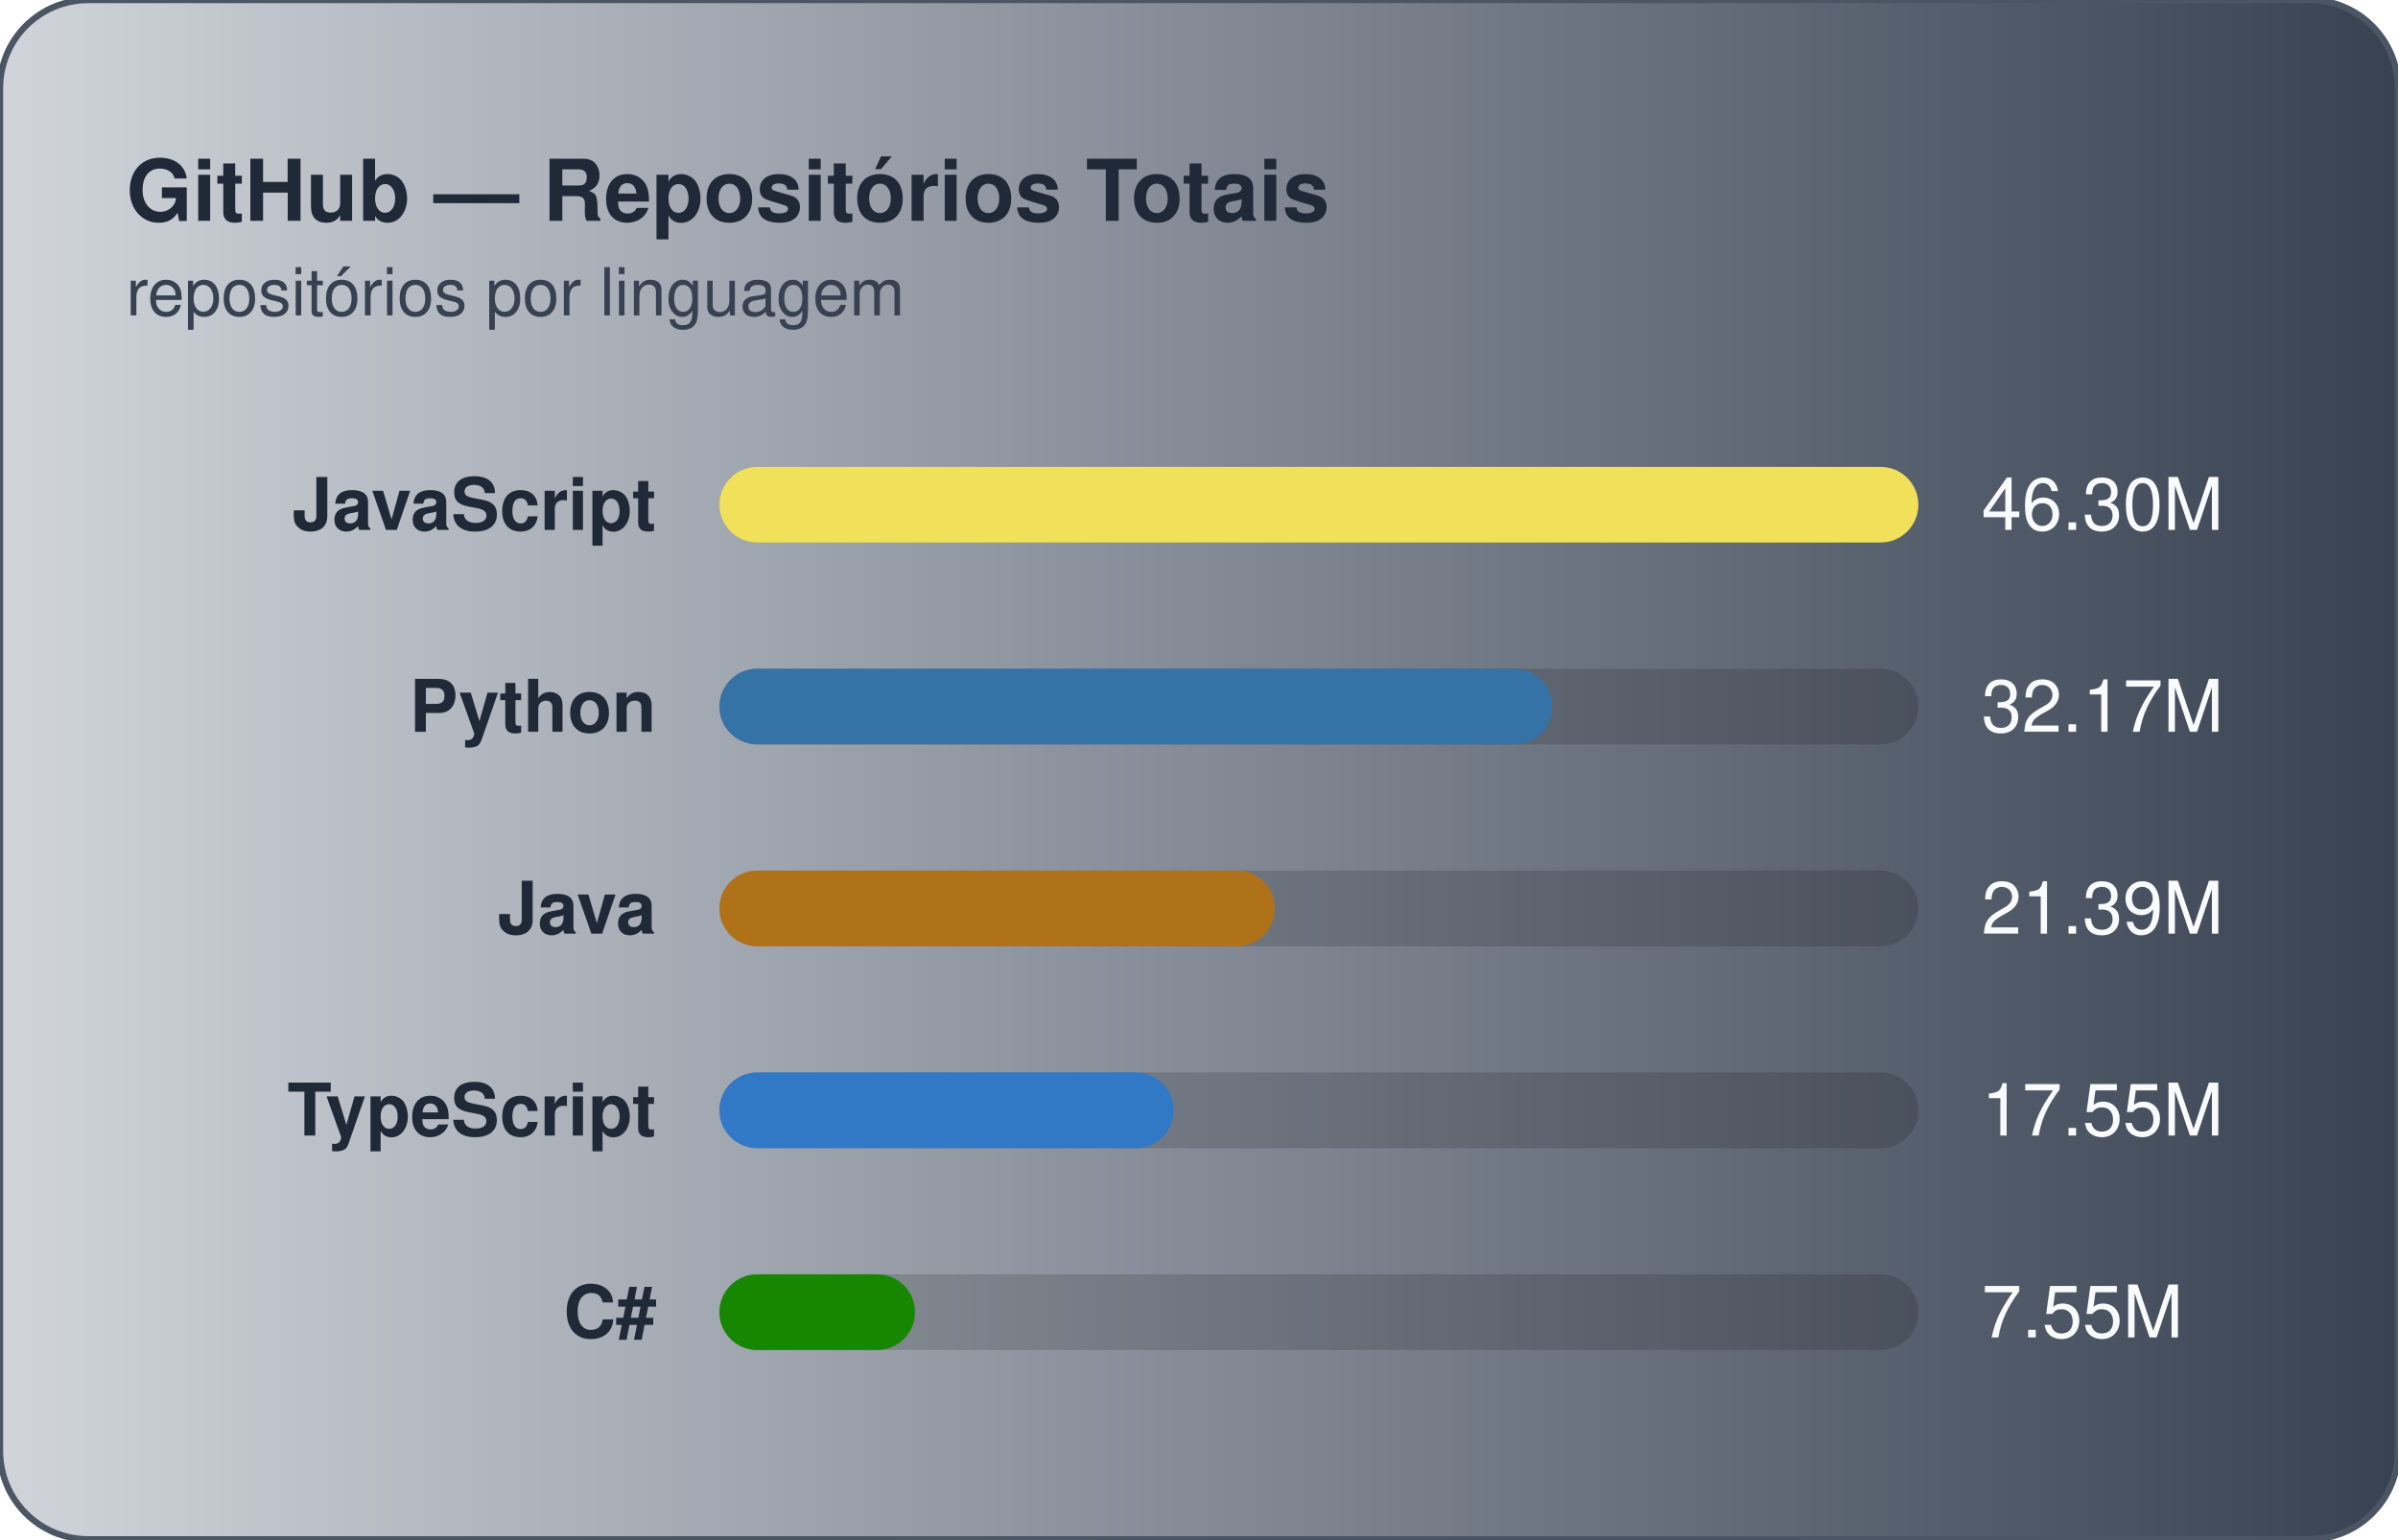
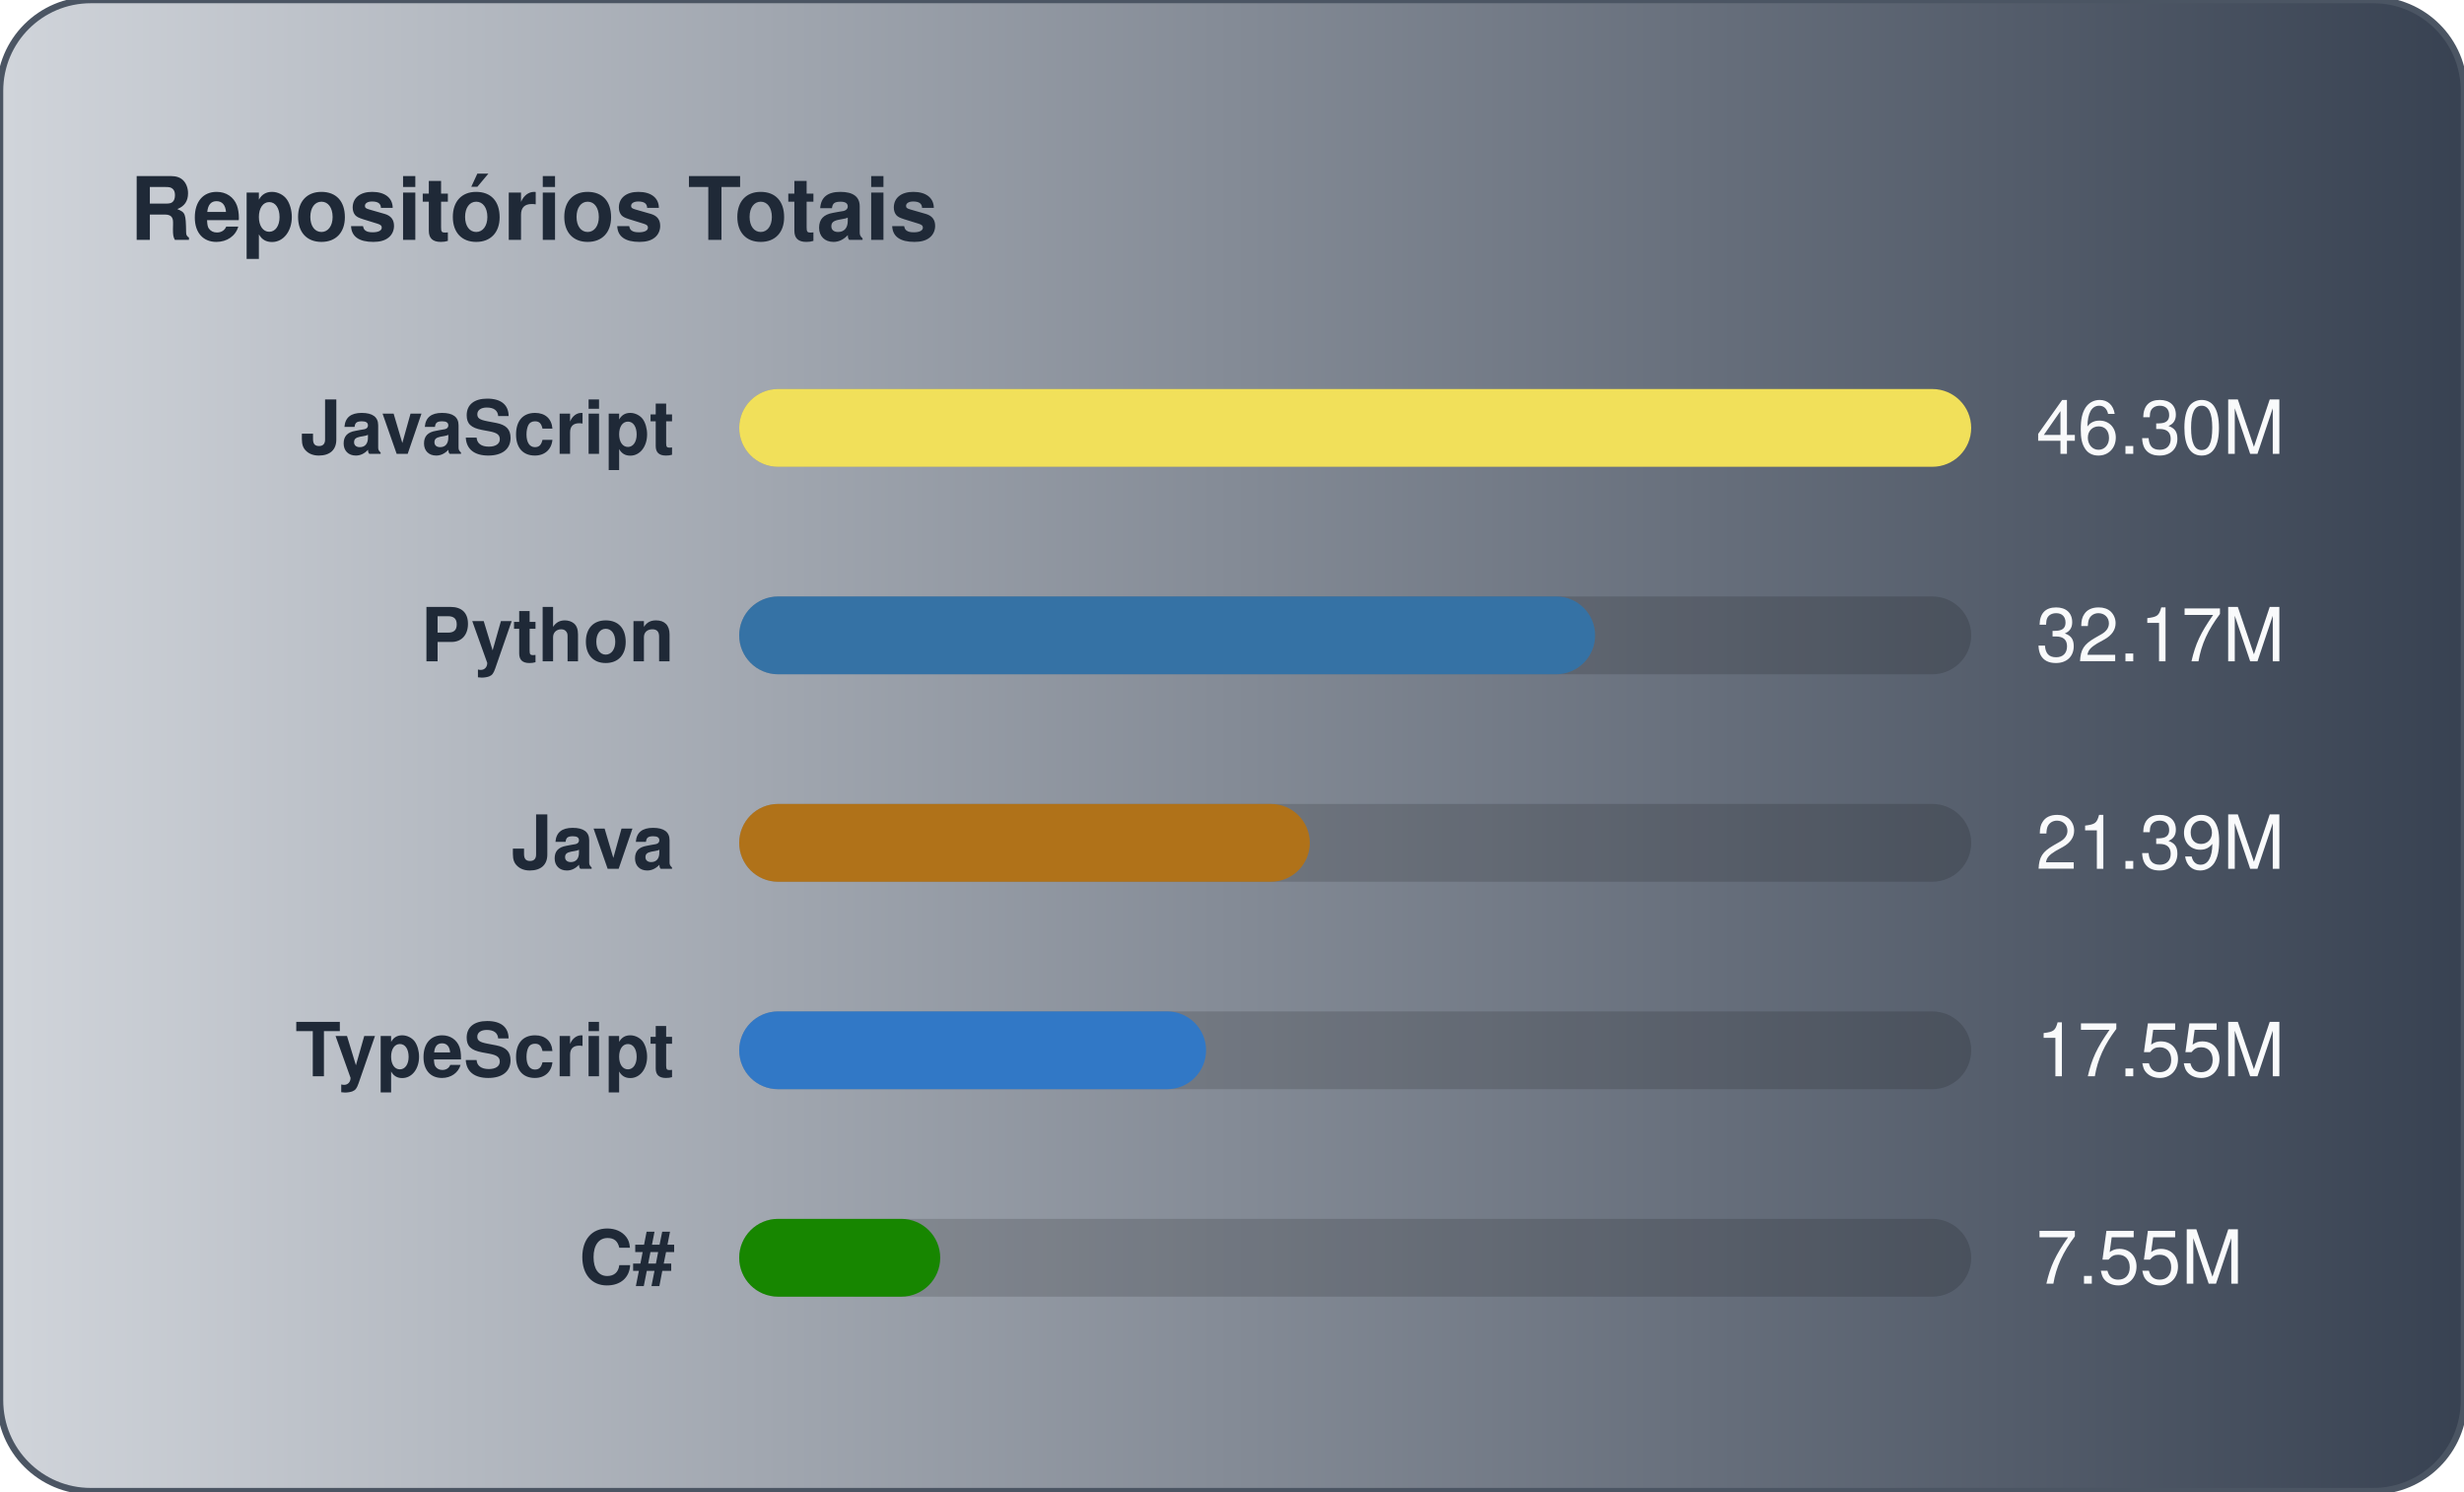
- <svg xmlns="http://www.w3.org/2000/svg" width="380" height="244" viewBox="0 0 380 244" role="img" aria-label="GitHub — Repositórios Totais (repositórios por linguagem)">
+ <svg xmlns="http://www.w3.org/2000/svg" width="380" height="230" viewBox="0 0 380 230" role="img" aria-label="Repositórios Totais">
  <defs>
    <linearGradient id="gradGithubTotal" x1="0%" y1="0%" x2="100%" y2="0%">
      <stop offset="0%" stop-color="#D1D5DB" />
      <stop offset="100%" stop-color="#374151" />
    </linearGradient>
  </defs>
  <style>
    text { font-family: -apple-system, BlinkMacSystemFont, "Segoe UI", Helvetica, Arial, sans-serif; font-size: 11.5px; }
    .card { fill: url(#gradGithubTotal); stroke: #4b5563; stroke-width: 1; }
    .title { fill: #1f2937; font-weight: 700; font-size: 13.5px; }
-     .subtitle { fill: #374151; font-size: 10.5px; }
    .lbl { fill: #1f2937; font-weight: 600; }
    .val { fill: #f9fafb; }
    .track { fill: rgba(0,0,0,0.15); }
  </style>
-   <rect x="0" y="0" width="380" height="244" rx="14" class="card" />
-   <text x="20" y="35" class="title">GitHub — Repositórios Totais</text>
-   <text x="20" y="50" class="subtitle">repositórios por linguagem</text>
-   <text x="104" y="84.0" text-anchor="end" class="lbl">JavaScript</text>
-   <rect x="114" y="74.0" width="190" height="12" rx="6" class="track" />
-   <rect x="114" y="74.0" width="190" height="12" rx="6" fill="#f1e05a" />
-   <text x="314" y="84.0" class="val">46.30M</text>
-   <text x="104" y="116.0" text-anchor="end" class="lbl">Python</text>
-   <rect x="114" y="106.0" width="190" height="12" rx="6" class="track" />
-   <rect x="114" y="106.0" width="132" height="12" rx="6" fill="#3572A5" />
-   <text x="314" y="116.0" class="val">32.17M</text>
-   <text x="104" y="148.0" text-anchor="end" class="lbl">Java</text>
-   <rect x="114" y="138.0" width="190" height="12" rx="6" class="track" />
-   <rect x="114" y="138.0" width="88" height="12" rx="6" fill="#b07219" />
-   <text x="314" y="148.0" class="val">21.39M</text>
-   <text x="104" y="180.0" text-anchor="end" class="lbl">TypeScript</text>
-   <rect x="114" y="170.0" width="190" height="12" rx="6" class="track" />
-   <rect x="114" y="170.0" width="72" height="12" rx="6" fill="#3178c6" />
-   <text x="314" y="180.0" class="val">17.55M</text>
-   <text x="104" y="212.0" text-anchor="end" class="lbl">C#</text>
-   <rect x="114" y="202.0" width="190" height="12" rx="6" class="track" />
-   <rect x="114" y="202.0" width="31" height="12" rx="6" fill="#178600" />
-   <text x="314" y="212.0" class="val">7.55M</text>
+   <rect x="0" y="0" width="380" height="230" rx="14" class="card" />
+   <text x="20" y="37" class="title">Repositórios Totais</text>
+   <text x="104" y="70.0" text-anchor="end" class="lbl">JavaScript</text>
+   <rect x="114" y="60.0" width="190" height="12" rx="6" class="track" />
+   <rect x="114" y="60.0" width="190" height="12" rx="6" fill="#f1e05a" />
+   <text x="314" y="70.0" class="val">46.30M</text>
+   <text x="104" y="102.0" text-anchor="end" class="lbl">Python</text>
+   <rect x="114" y="92.0" width="190" height="12" rx="6" class="track" />
+   <rect x="114" y="92.0" width="132" height="12" rx="6" fill="#3572A5" />
+   <text x="314" y="102.0" class="val">32.17M</text>
+   <text x="104" y="134.0" text-anchor="end" class="lbl">Java</text>
+   <rect x="114" y="124.0" width="190" height="12" rx="6" class="track" />
+   <rect x="114" y="124.0" width="88" height="12" rx="6" fill="#b07219" />
+   <text x="314" y="134.0" class="val">21.39M</text>
+   <text x="104" y="166.0" text-anchor="end" class="lbl">TypeScript</text>
+   <rect x="114" y="156.0" width="190" height="12" rx="6" class="track" />
+   <rect x="114" y="156.0" width="72" height="12" rx="6" fill="#3178c6" />
+   <text x="314" y="166.0" class="val">17.55M</text>
+   <text x="104" y="198.0" text-anchor="end" class="lbl">C#</text>
+   <rect x="114" y="188.0" width="190" height="12" rx="6" class="track" />
+   <rect x="114" y="188.0" width="31" height="12" rx="6" fill="#178600" />
+   <text x="314" y="198.0" class="val">7.55M</text>
</svg>
